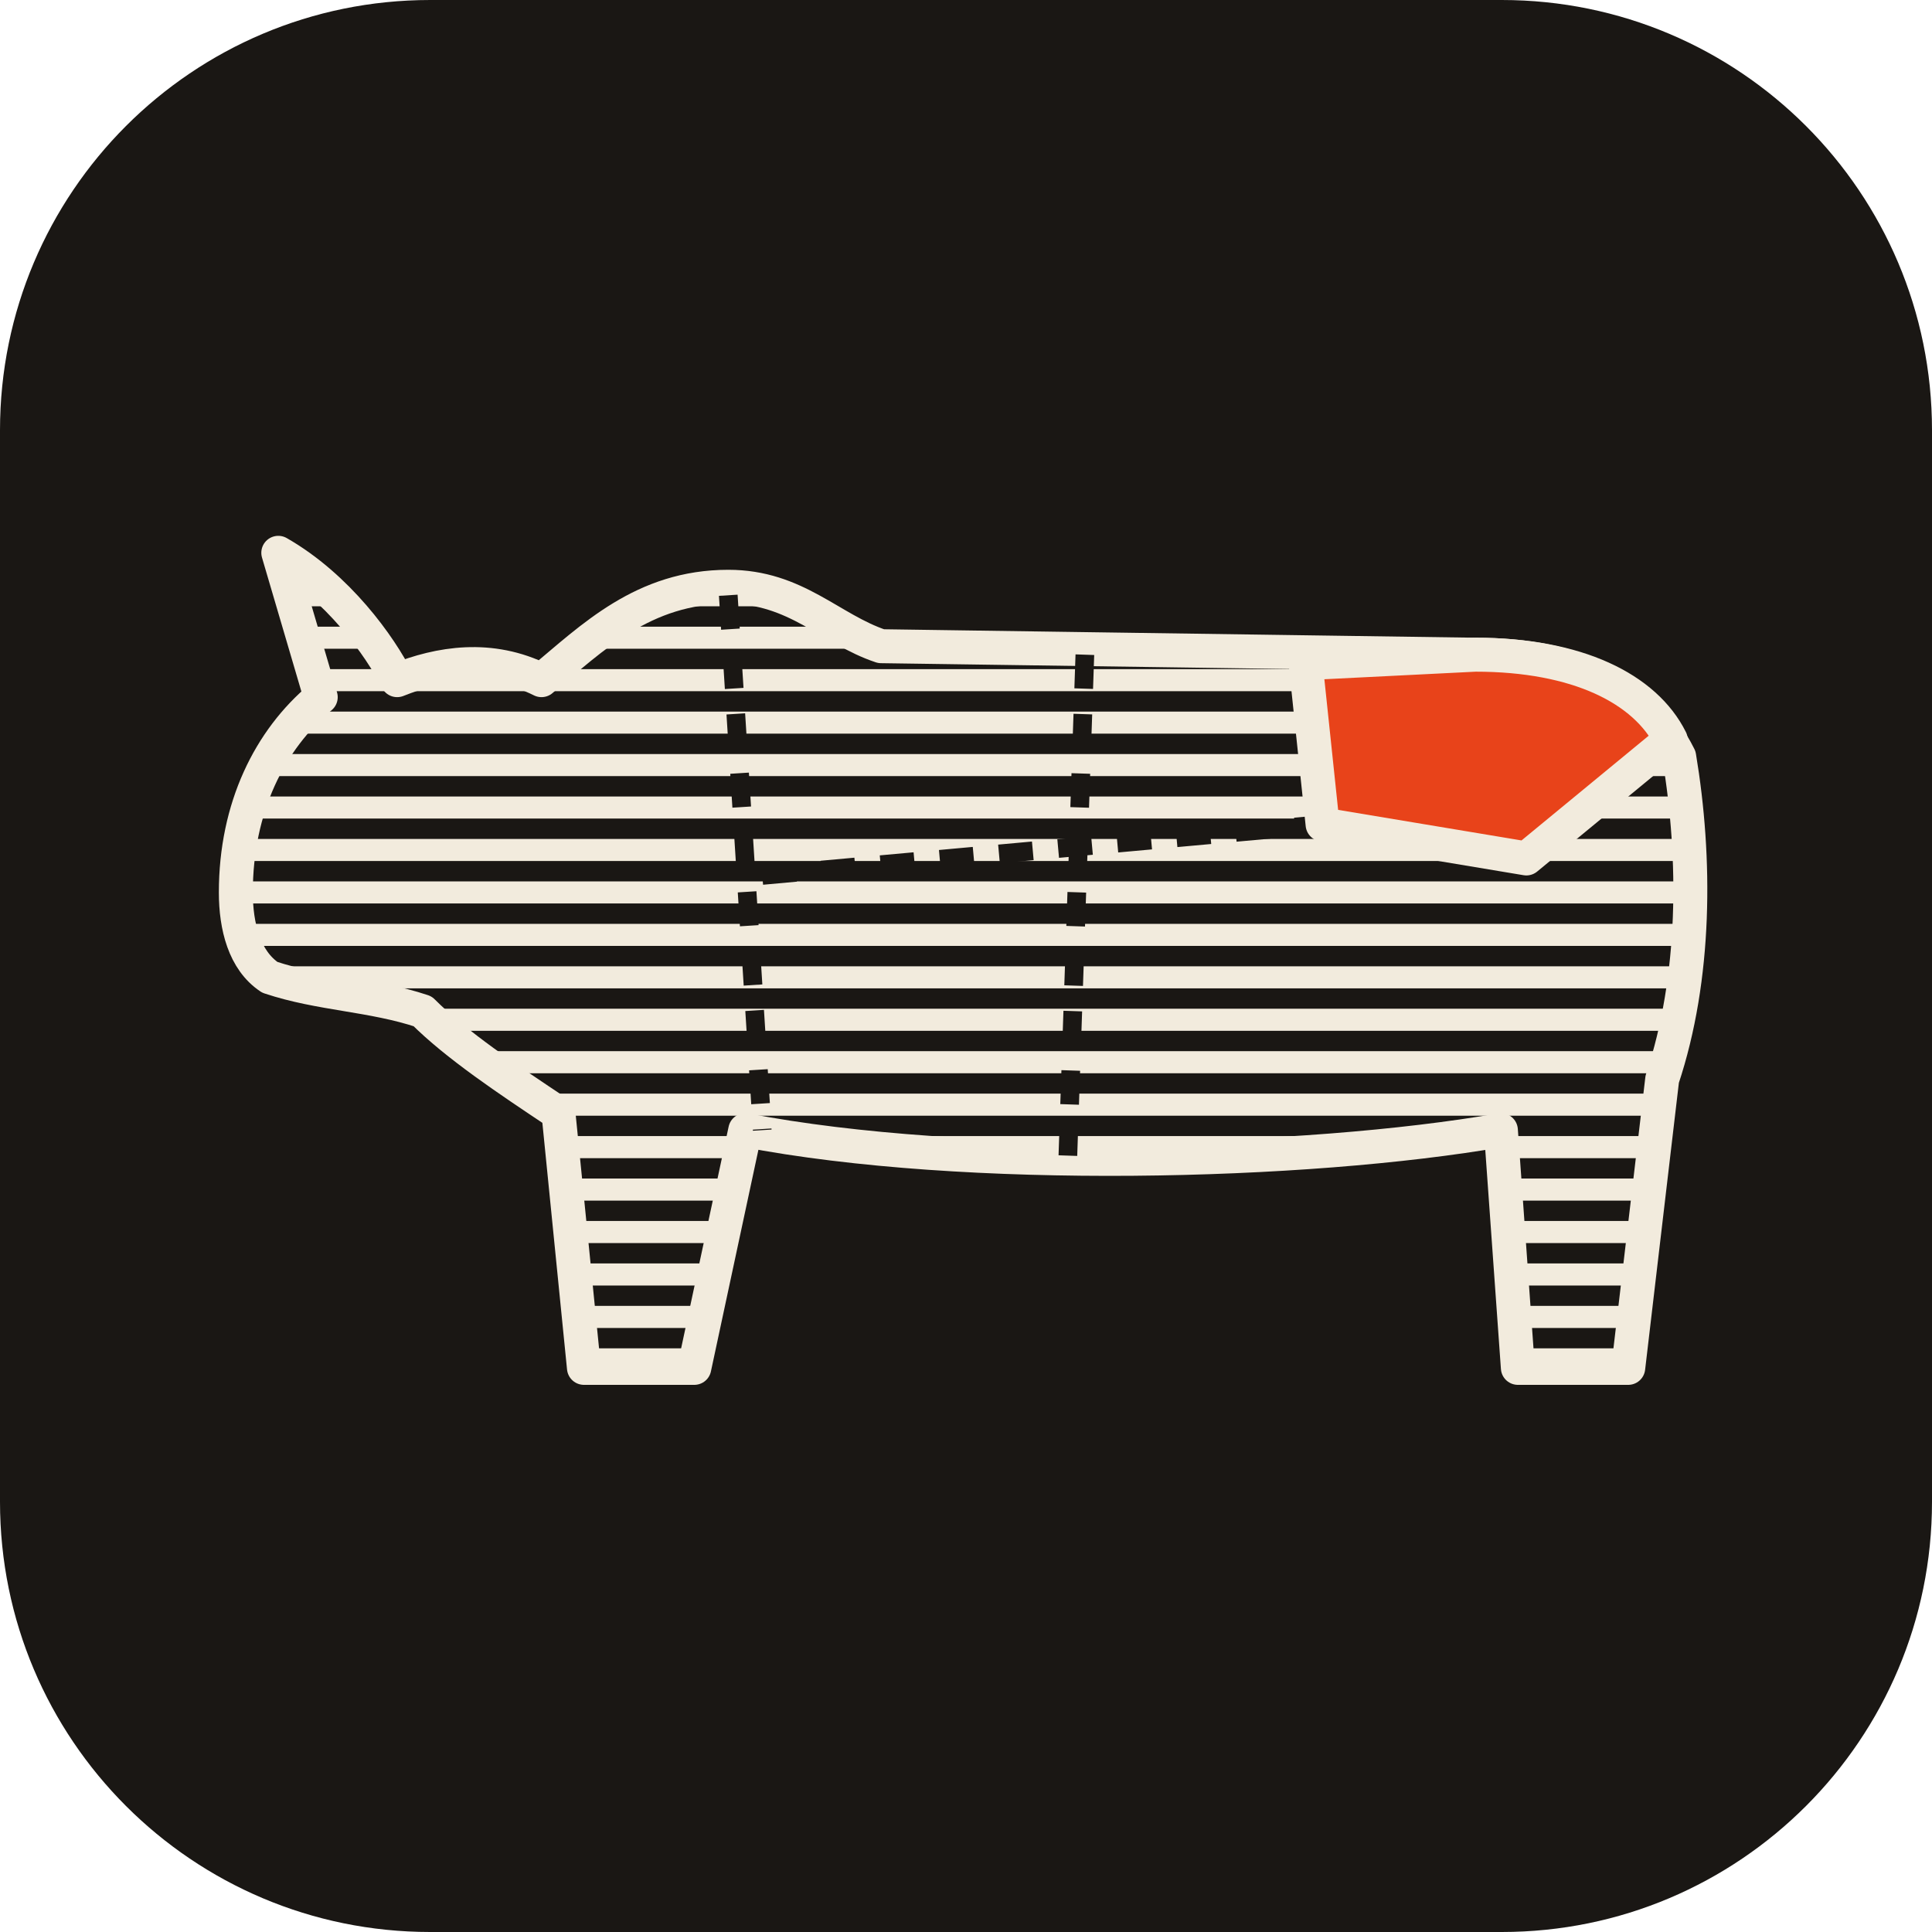
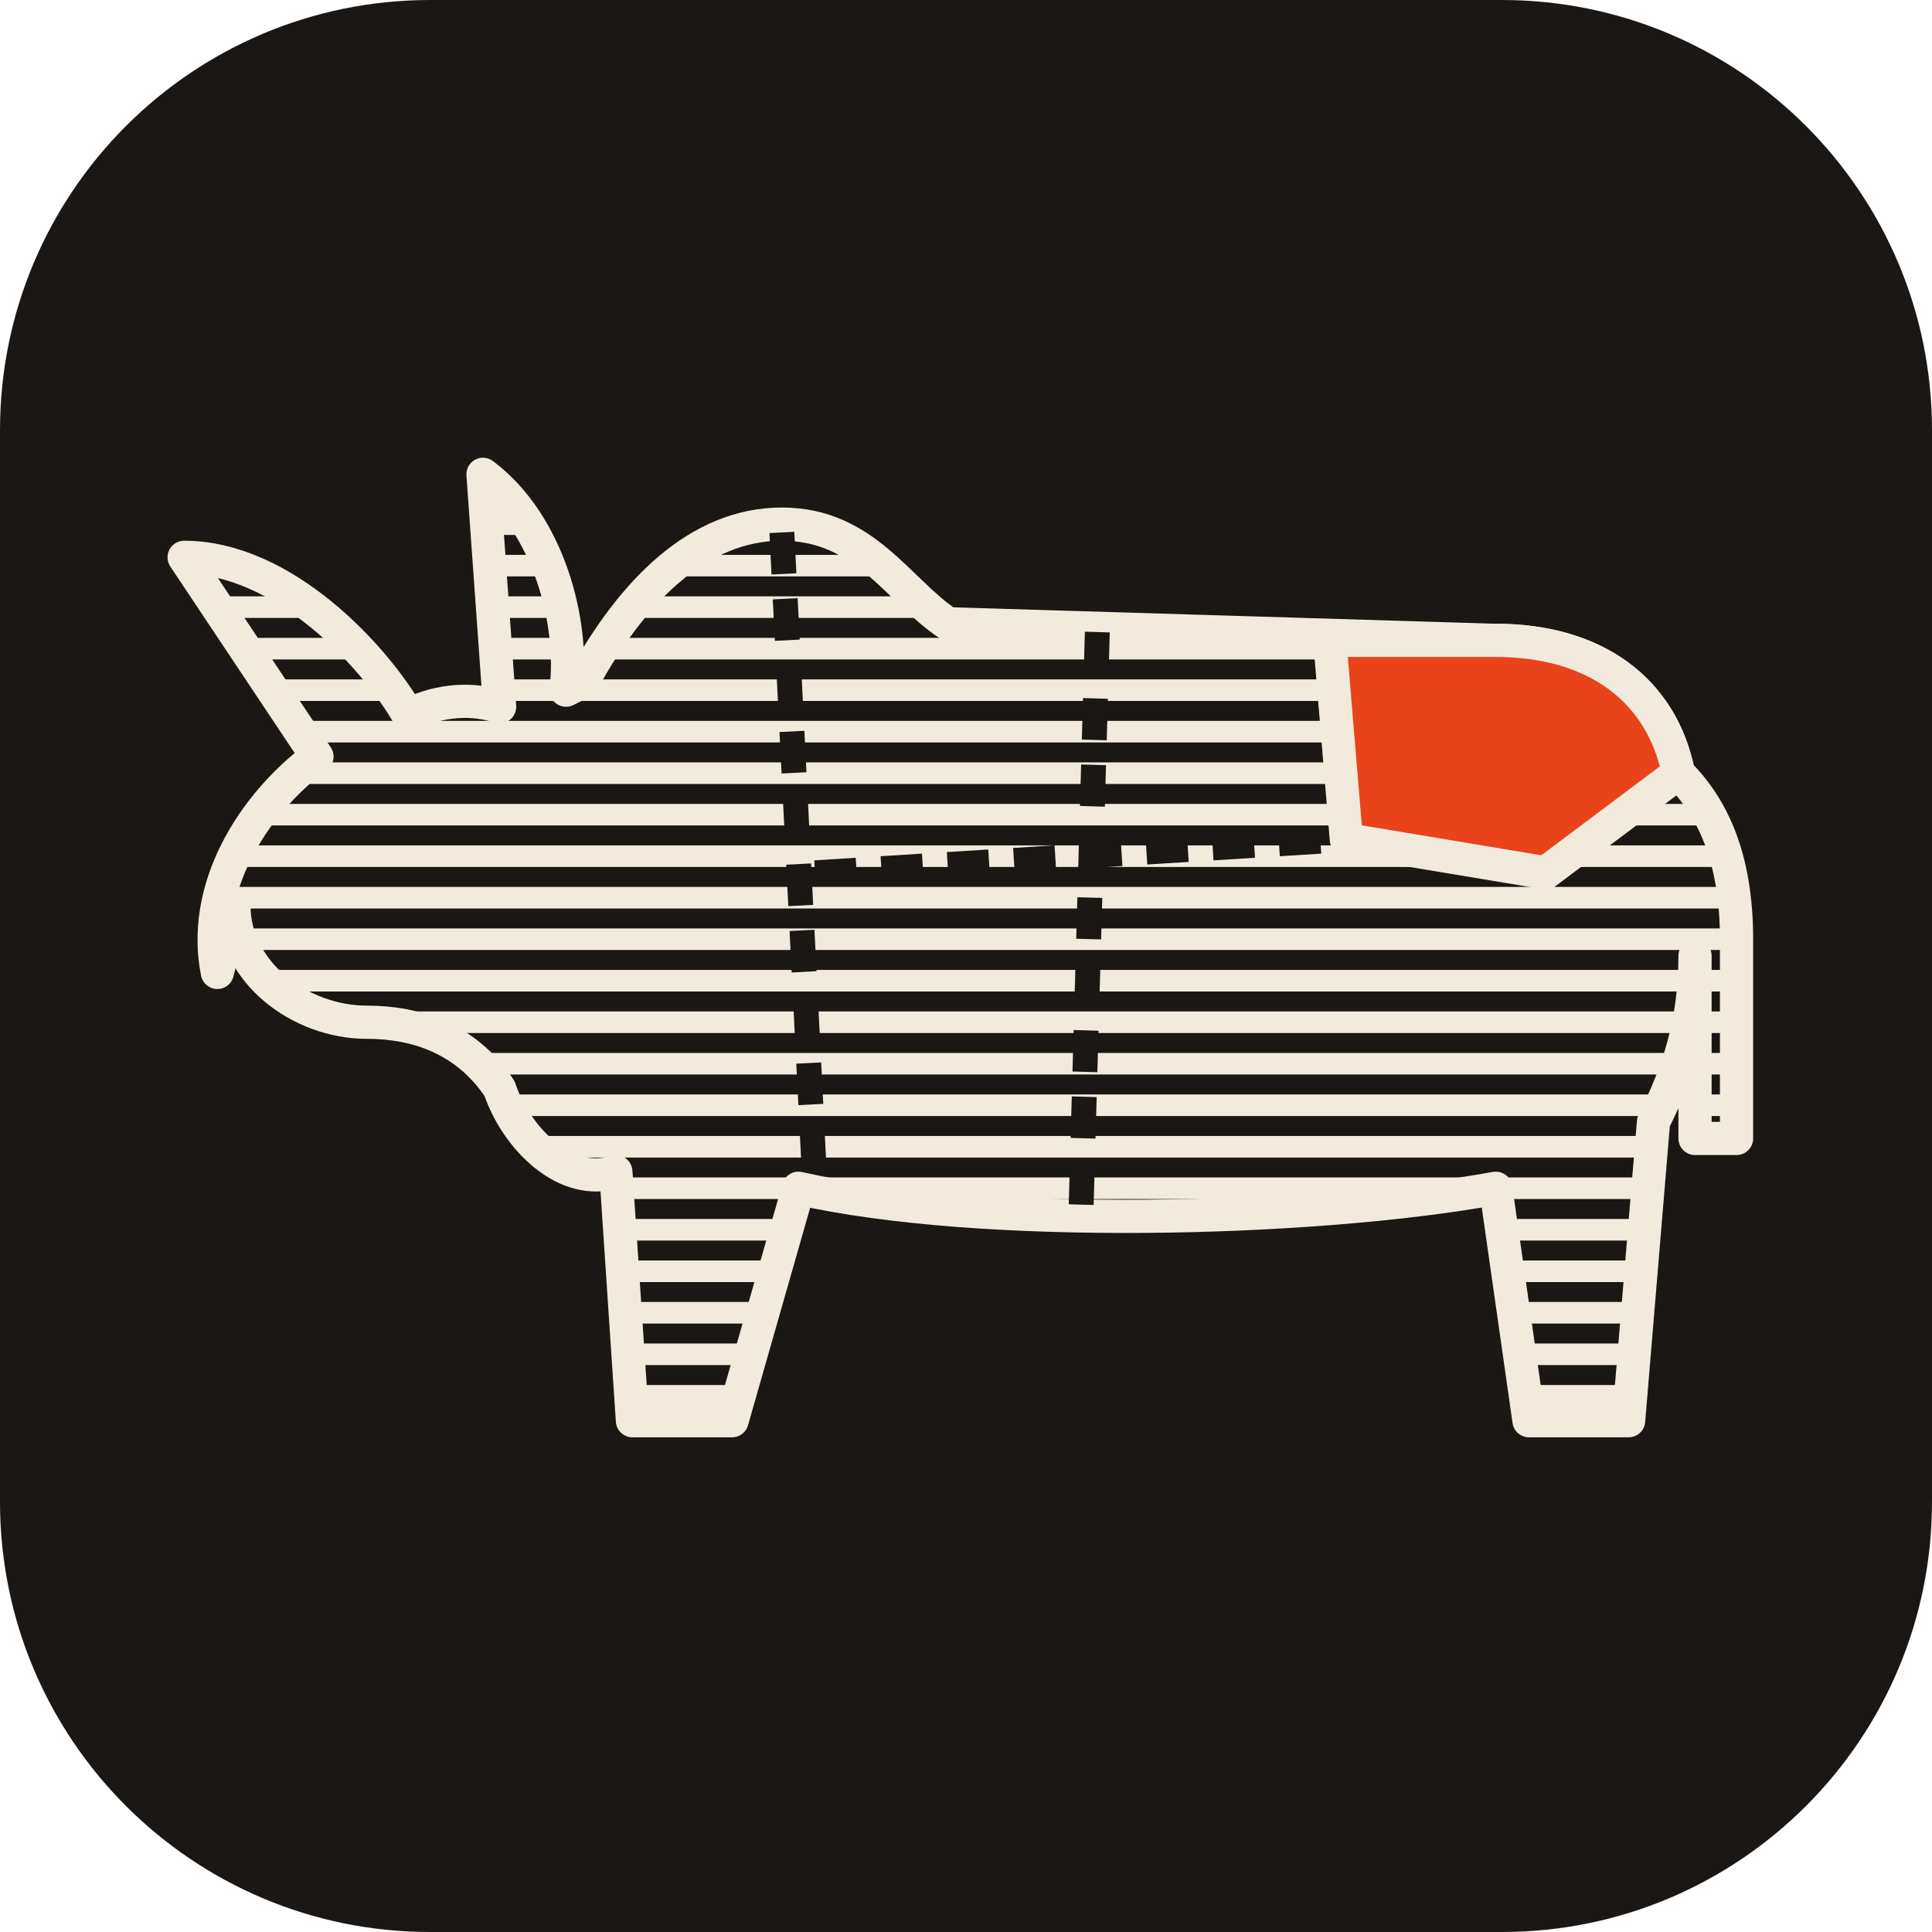
<svg xmlns="http://www.w3.org/2000/svg" viewBox="0 0 1024 1024" role="img" aria-label="churrasquin">
  <rect width="1024" height="1024" rx="228" fill="#1A1714" />
-   <g transform="translate(62 230) scale(4.5)">
+   <g transform="translate(80 225) scale(4.4)">
    <defs>
      <clipPath id="ca">
-         <path d="M14 54 C14 44 18 36 24 31 L19 14 C26 18 31 25 33 29 C38 27 44 26 50 29 C56 24 62 18 72 18 C80 18 84 23 90 25 L160 26 C172 26 180 30 184 38 C186 50 186 64 182 76 L178 110 L165 110 L163 82 C140 86 100 87 74 82 L68 110 L55 110 L52 80 C46 76 40 72 36 68 C30 66 24 66 18 64 C15 62 14 58 14 54Z" />
+         <path d="M8 66 C6 56 12 46 20 40 L4 16 C16 16 27 28 31 35 C35 33 39 33 42 34 L40 6 C48 12 51 24 50 32 L52 31 C58 20 66 12 76 12 C86 12 90 20 96 24 L162 26 C174 26 182 32 184 42 C188 46 191 52 191 62 L191 86 L186 86 L186 64 C186 72 184 78 181 84 L178 120 L166 120 L162 92 C140 96 100 97 78 92 L70 120 L58 120 L56 90 C50 92 44 86 42 80 C38 74 32 72 26 72 C18 72 10 66 10 58Z" />
      </clipPath>
    </defs>
    <g clip-path="url(#ca)" stroke="#F2EBDD" stroke-width="2.6">
-       <path d="M0 14 H200" />
-       <path d="M0 19 H200" />
-       <path d="M0 24 H200" />
-       <path d="M0 29 H200" />
-       <path d="M0 34 H200" />
-       <path d="M0 39 H200" />
-       <path d="M0 44 H200" />
-       <path d="M0 49 H200" />
-       <path d="M0 54 H200" />
-       <path d="M0 59 H200" />
-       <path d="M0 64 H200" />
-       <path d="M0 69 H200" />
-       <path d="M0 74 H200" />
-       <path d="M0 79 H200" />
-       <path d="M0 84 H200" />
-       <path d="M0 89 H200" />
-       <path d="M0 94 H200" />
-       <path d="M0 99 H200" />
-       <path d="M0 104 H200" />
-       <path d="M0 109 H200" />
+       <path d="M0 12 H200" />
+       <path d="M0 17 H200" />
+       <path d="M0 22 H200" />
+       <path d="M0 27 H200" />
+       <path d="M0 32 H200" />
+       <path d="M0 37 H200" />
+       <path d="M0 42 H200" />
+       <path d="M0 47 H200" />
+       <path d="M0 52 H200" />
+       <path d="M0 57 H200" />
+       <path d="M0 62 H200" />
+       <path d="M0 67 H200" />
+       <path d="M0 72 H200" />
+       <path d="M0 77 H200" />
+       <path d="M0 82 H200" />
+       <path d="M0 87 H200" />
+       <path d="M0 92 H200" />
+       <path d="M0 97 H200" />
+       <path d="M0 102 H200" />
+       <path d="M0 107 H200" />
+       <path d="M0 112 H200" />
+       <path d="M0 117 H200" />
+       <path d="M0 122 H200" />
    </g>
-     <path d="M14 54 C14 44 18 36 24 31 L19 14 C26 18 31 25 33 29 C38 27 44 26 50 29 C56 24 62 18 72 18 C80 18 84 23 90 25 L160 26 C172 26 180 30 184 38 C186 50 186 64 182 76 L178 110 L165 110 L163 82 C140 86 100 87 74 82 L68 110 L55 110 L52 80 C46 76 40 72 36 68 C30 66 24 66 18 64 C15 62 14 58 14 54Z" fill="none" stroke="#F2EBDD" stroke-width="4" stroke-linejoin="round" />
-     <path d="M140 27 L160 26 C172 26 180 30 183 36 L166 50 L142 46Z" fill="#E8431A" />
-     <path d="M72 19 L76 82 M114 26 L112 85 M140 27 L142 46 L166 50 L183 36 M76 52 L142 46" fill="none" stroke="#1A1714" stroke-width="2.2" stroke-dasharray="4 3" />
-     <path d="M140 27 L160 26 C172 26 180 30 183 36 L166 50 L142 46Z" fill="none" stroke="#F2EBDD" stroke-width="4" stroke-linejoin="round" />
+     <path d="M8 66 C6 56 12 46 20 40 L4 16 C16 16 27 28 31 35 C35 33 39 33 42 34 L40 6 C48 12 51 24 50 32 L52 31 C58 20 66 12 76 12 C86 12 90 20 96 24 L162 26 C174 26 182 32 184 42 C188 46 191 52 191 62 L191 86 L186 86 L186 64 C186 72 184 78 181 84 L178 120 L166 120 L162 92 C140 96 100 97 78 92 L70 120 L58 120 L56 90 C50 92 44 86 42 80 C38 74 32 72 26 72 C18 72 10 66 10 58Z" fill="none" stroke="#F2EBDD" stroke-width="4" stroke-linejoin="round" />
+     <path d="M142 26 L162 26 C174 26 182 32 184 42 L168 54 L144 50Z" fill="#E8431A" />
+     <path d="M76 13 L80 92 M114 25 L112 96 M80 54 L144 50" fill="none" stroke="#1A1714" stroke-width="3" stroke-dasharray="5 3" />
+     <path d="M142 26 L162 26 C174 26 182 32 184 42 L168 54 L144 50Z" fill="none" stroke="#F2EBDD" stroke-width="4" stroke-linejoin="round" />
  </g>
</svg>
